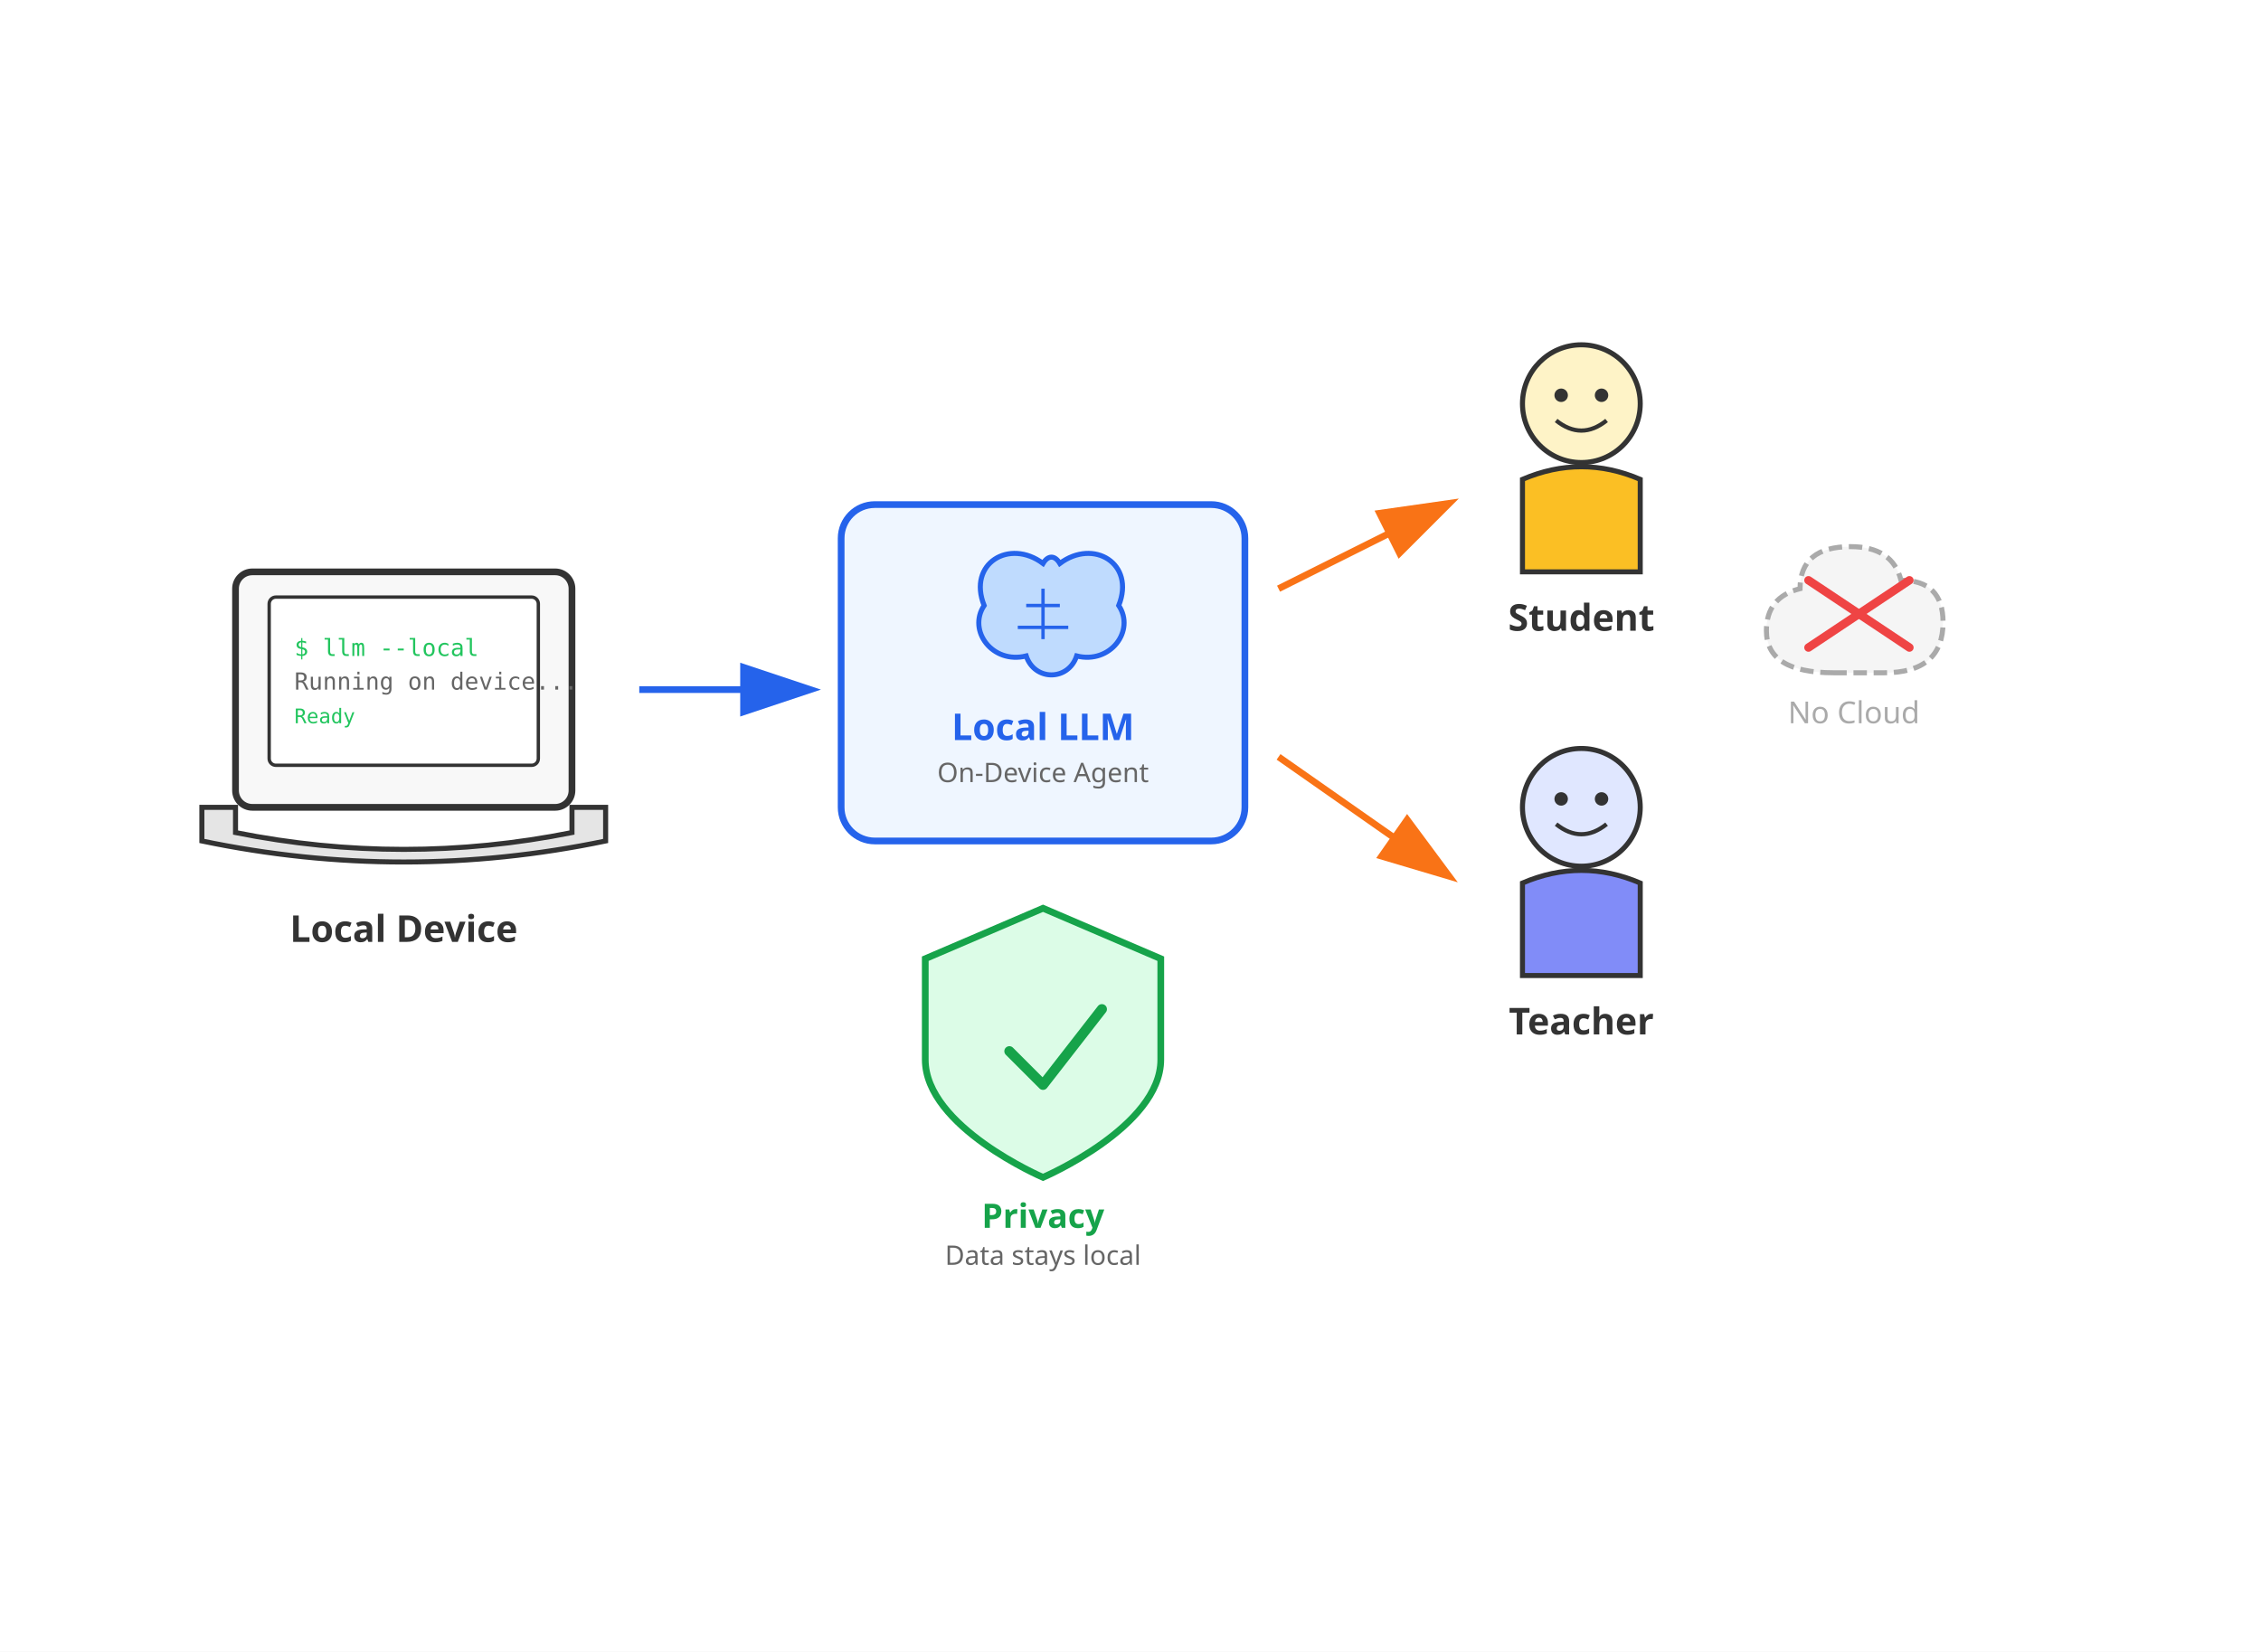
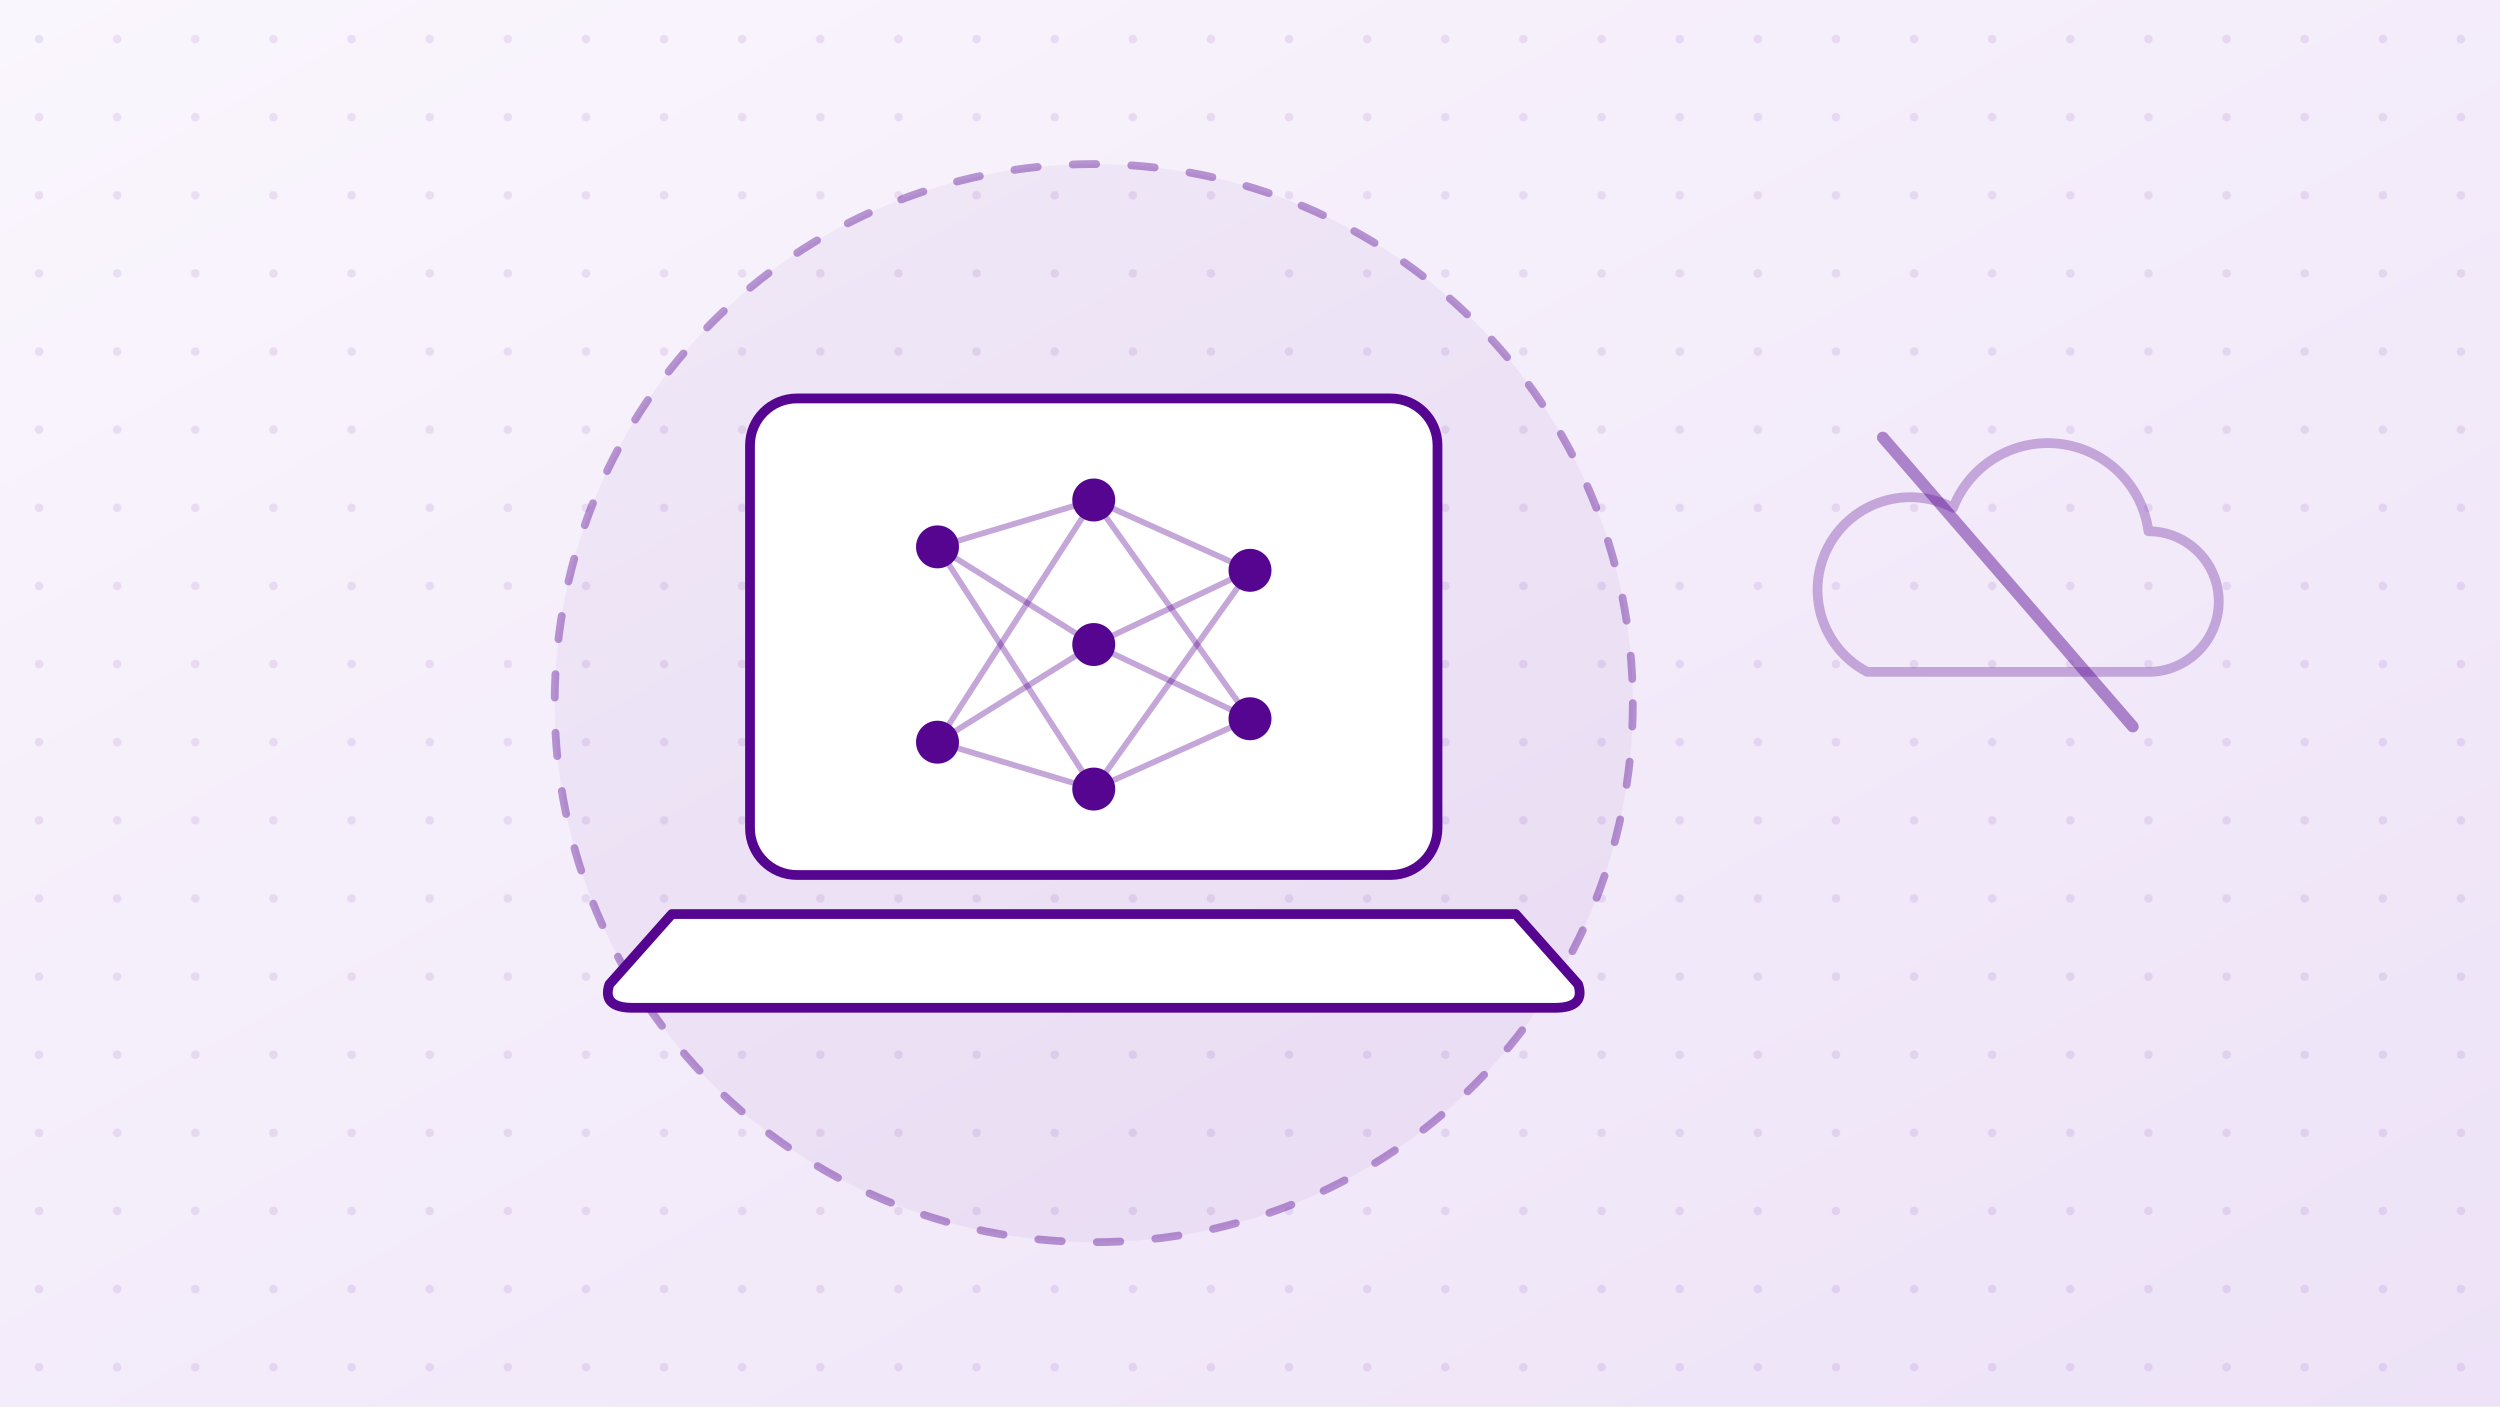
- <svg xmlns="http://www.w3.org/2000/svg" viewBox="0 0 1344 982" fill="none">
-   <rect width="1344" height="982" fill="white" />
-   <g transform="translate(120, 340)">
-     <rect x="20" y="0" width="200" height="140" rx="10" stroke="#333" stroke-width="4" fill="#f8f8f8" />
-     <rect x="40" y="15" width="160" height="100" rx="4" stroke="#333" stroke-width="2" fill="white" />
-     <text x="55" y="50" font-family="monospace" font-size="14" fill="#22c55e">$ llm --local</text>
-     <text x="55" y="70" font-family="monospace" font-size="14" fill="#666">Running on device...</text>
-     <text x="55" y="90" font-family="monospace" font-size="12" fill="#22c55e">Ready</text>
-     <path d="M0 140 L20 140 L20 155 Q120 175 220 155 L220 140 L240 140 L240 160 Q120 185 0 160 Z" stroke="#333" stroke-width="3" fill="#e5e5e5" />
-     <text x="120" y="220" text-anchor="middle" font-family="sans-serif" font-size="22" font-weight="bold" fill="#333">Local Device</text>
+ <svg xmlns="http://www.w3.org/2000/svg" viewBox="0 0 640 360" width="640" height="360" role="img" aria-label="Local LLM agents">
+   <defs>
+     <linearGradient id="bg" x1="0" y1="0" x2="1" y2="1">
+       <stop offset="0" stop-color="#faf6fd" />
+       <stop offset="1" stop-color="#ede2f7" />
+     </linearGradient>
+     <pattern id="dots" width="20" height="20" patternUnits="userSpaceOnUse">
+       <circle cx="10" cy="10" r="1.1" fill="#560591" fill-opacity="0.09" />
+     </pattern>
+   </defs>
+   <rect width="640" height="360" fill="url(#bg)" />
+   <rect width="640" height="360" fill="url(#dots)" />
+   <g fill="none" stroke="#560591" stroke-linecap="round" stroke-linejoin="round">
+     <circle cx="280" cy="180" r="138" fill="#560591" fill-opacity="0.05" stroke-width="2" stroke-opacity="0.4" stroke-dasharray="6 9" />
+     <rect x="192" y="102" width="176" height="122" rx="12" fill="#fff" stroke-width="2.5" />
+     <line x1="240" y1="140" x2="280" y2="128" stroke-width="1.5" stroke-opacity="0.35" />
+     <line x1="240" y1="140" x2="280" y2="165" stroke-width="1.5" stroke-opacity="0.35" />
+     <line x1="240" y1="140" x2="280" y2="202" stroke-width="1.5" stroke-opacity="0.35" />
+     <line x1="240" y1="190" x2="280" y2="128" stroke-width="1.5" stroke-opacity="0.35" />
+     <line x1="240" y1="190" x2="280" y2="165" stroke-width="1.5" stroke-opacity="0.35" />
+     <line x1="240" y1="190" x2="280" y2="202" stroke-width="1.5" stroke-opacity="0.35" />
+     <line x1="280" y1="128" x2="320" y2="146" stroke-width="1.5" stroke-opacity="0.35" />
+     <line x1="280" y1="128" x2="320" y2="184" stroke-width="1.5" stroke-opacity="0.35" />
+     <line x1="280" y1="165" x2="320" y2="146" stroke-width="1.5" stroke-opacity="0.35" />
+     <line x1="280" y1="165" x2="320" y2="184" stroke-width="1.5" stroke-opacity="0.35" />
+     <line x1="280" y1="202" x2="320" y2="146" stroke-width="1.5" stroke-opacity="0.35" />
+     <line x1="280" y1="202" x2="320" y2="184" stroke-width="1.5" stroke-opacity="0.35" />
+     <circle cx="240" cy="140" r="5.5" fill="#560591" stroke="none" />
+     <circle cx="240" cy="190" r="5.5" fill="#560591" stroke="none" />
+     <circle cx="280" cy="128" r="5.5" fill="#560591" stroke="none" />
+     <circle cx="280" cy="165" r="5.5" fill="#560591" stroke="none" />
+     <circle cx="280" cy="202" r="5.5" fill="#560591" stroke="none" />
+     <circle cx="320" cy="146" r="5.5" fill="#560591" stroke="none" />
+     <circle cx="320" cy="184" r="5.5" fill="#560591" stroke="none" />
+     <path d="M172 234 H388 L404 252 Q406 258 398 258 H162 Q154 258 156 252 Z" fill="#fff" stroke-width="2.5" />
+     <path d="M478 172 h72 a18 18 0 0 0 0 -36 a26 26 0 0 0 -50 -6 a20 20 0 0 0 -22 42 z" stroke-width="2.5" stroke-opacity="0.3" />
+     <line x1="482" y1="112" x2="546" y2="186" stroke-width="3" stroke-opacity="0.45" />
  </g>
-   <line x1="380" y1="410" x2="480" y2="410" stroke="#2563eb" stroke-width="4" marker-end="url(#arrowBlue)" />
-   <g transform="translate(500, 300)">
-     <rect x="0" y="0" width="240" height="200" rx="20" stroke="#2563eb" stroke-width="4" fill="#eff6ff" />
-     <g transform="translate(80, 25)">
-       <path d="M40 10 C20 -5 -5 10 5 35 C-5 50 10 70 30 65 C35 80 55 80 60 65 C80 70 95 50 85 35 C95 10 70 -5 50 10 C47 5 43 5 40 10Z" stroke="#2563eb" stroke-width="3" fill="#bfdbfe" />
-       <path d="M40 25 L40 55 M30 35 L50 35 M25 48 L55 48" stroke="#2563eb" stroke-width="2" />
-     </g>
-     <text x="120" y="140" text-anchor="middle" font-family="sans-serif" font-size="22" font-weight="bold" fill="#2563eb">Local LLM</text>
-     <text x="120" y="165" text-anchor="middle" font-family="sans-serif" font-size="16" fill="#666">On-Device Agent</text>
-   </g>
-   <g transform="translate(540, 530)">
-     <path d="M80 10 L150 40 L150 100 C150 140 80 170 80 170 C80 170 10 140 10 100 L10 40 Z" stroke="#16a34a" stroke-width="4" fill="#dcfce7" />
-     <path d="M60 95 L80 115 L115 70" stroke="#16a34a" stroke-width="6" fill="none" stroke-linecap="round" stroke-linejoin="round" />
-     <text x="80" y="200" text-anchor="middle" font-family="sans-serif" font-size="20" font-weight="bold" fill="#16a34a">Privacy</text>
-     <text x="80" y="222" text-anchor="middle" font-family="sans-serif" font-size="16" fill="#666">Data stays local</text>
-   </g>
-   <line x1="760" y1="350" x2="860" y2="300" stroke="#f97316" stroke-width="4" marker-end="url(#arrowOrange)" />
-   <line x1="760" y1="450" x2="860" y2="520" stroke="#f97316" stroke-width="4" marker-end="url(#arrowOrange)" />
-   <g transform="translate(880, 200)">
-     <circle cx="60" cy="40" r="35" stroke="#333" stroke-width="3" fill="#fef3c7" />
-     <circle cx="48" cy="35" r="4" fill="#333" />
-     <circle cx="72" cy="35" r="4" fill="#333" />
-     <path d="M45 50 Q60 62 75 50" stroke="#333" stroke-width="2.5" fill="none" />
-     <path d="M25 85 Q60 70 95 85 L95 140 L25 140 Z" stroke="#333" stroke-width="3" fill="#fbbf24" />
-     <text x="60" y="175" text-anchor="middle" font-family="sans-serif" font-size="22" font-weight="bold" fill="#333">Student</text>
-   </g>
-   <g transform="translate(880, 440)">
-     <circle cx="60" cy="40" r="35" stroke="#333" stroke-width="3" fill="#e0e7ff" />
-     <circle cx="48" cy="35" r="4" fill="#333" />
-     <circle cx="72" cy="35" r="4" fill="#333" />
-     <path d="M45 50 Q60 62 75 50" stroke="#333" stroke-width="2.5" fill="none" />
-     <path d="M25 85 Q60 70 95 85 L95 140 L25 140 Z" stroke="#333" stroke-width="3" fill="#818cf8" />
-     <text x="60" y="175" text-anchor="middle" font-family="sans-serif" font-size="22" font-weight="bold" fill="#333">Teacher</text>
-   </g>
-   <g transform="translate(1050, 320)">
-     <path d="M40 80 Q0 80 0 55 Q0 35 20 30 Q20 5 50 5 Q75 5 80 25 Q105 25 105 50 Q105 80 70 80 Z" stroke="#aaa" stroke-width="3" fill="#f5f5f5" stroke-dasharray="8,4" />
-     <line x1="25" y1="25" x2="85" y2="65" stroke="#ef4444" stroke-width="5" stroke-linecap="round" />
-     <line x1="85" y1="25" x2="25" y2="65" stroke="#ef4444" stroke-width="5" stroke-linecap="round" />
-     <text x="52" y="110" text-anchor="middle" font-family="sans-serif" font-size="18" fill="#aaa">No Cloud</text>
-   </g>
-   <defs>
-     <marker id="arrowBlue" markerWidth="12" markerHeight="8" refX="10" refY="4" orient="auto">
-       <path d="M0 0 L12 4 L0 8 Z" fill="#2563eb" />
-     </marker>
-     <marker id="arrowOrange" markerWidth="12" markerHeight="8" refX="10" refY="4" orient="auto">
-       <path d="M0 0 L12 4 L0 8 Z" fill="#f97316" />
-     </marker>
-   </defs>
</svg>
